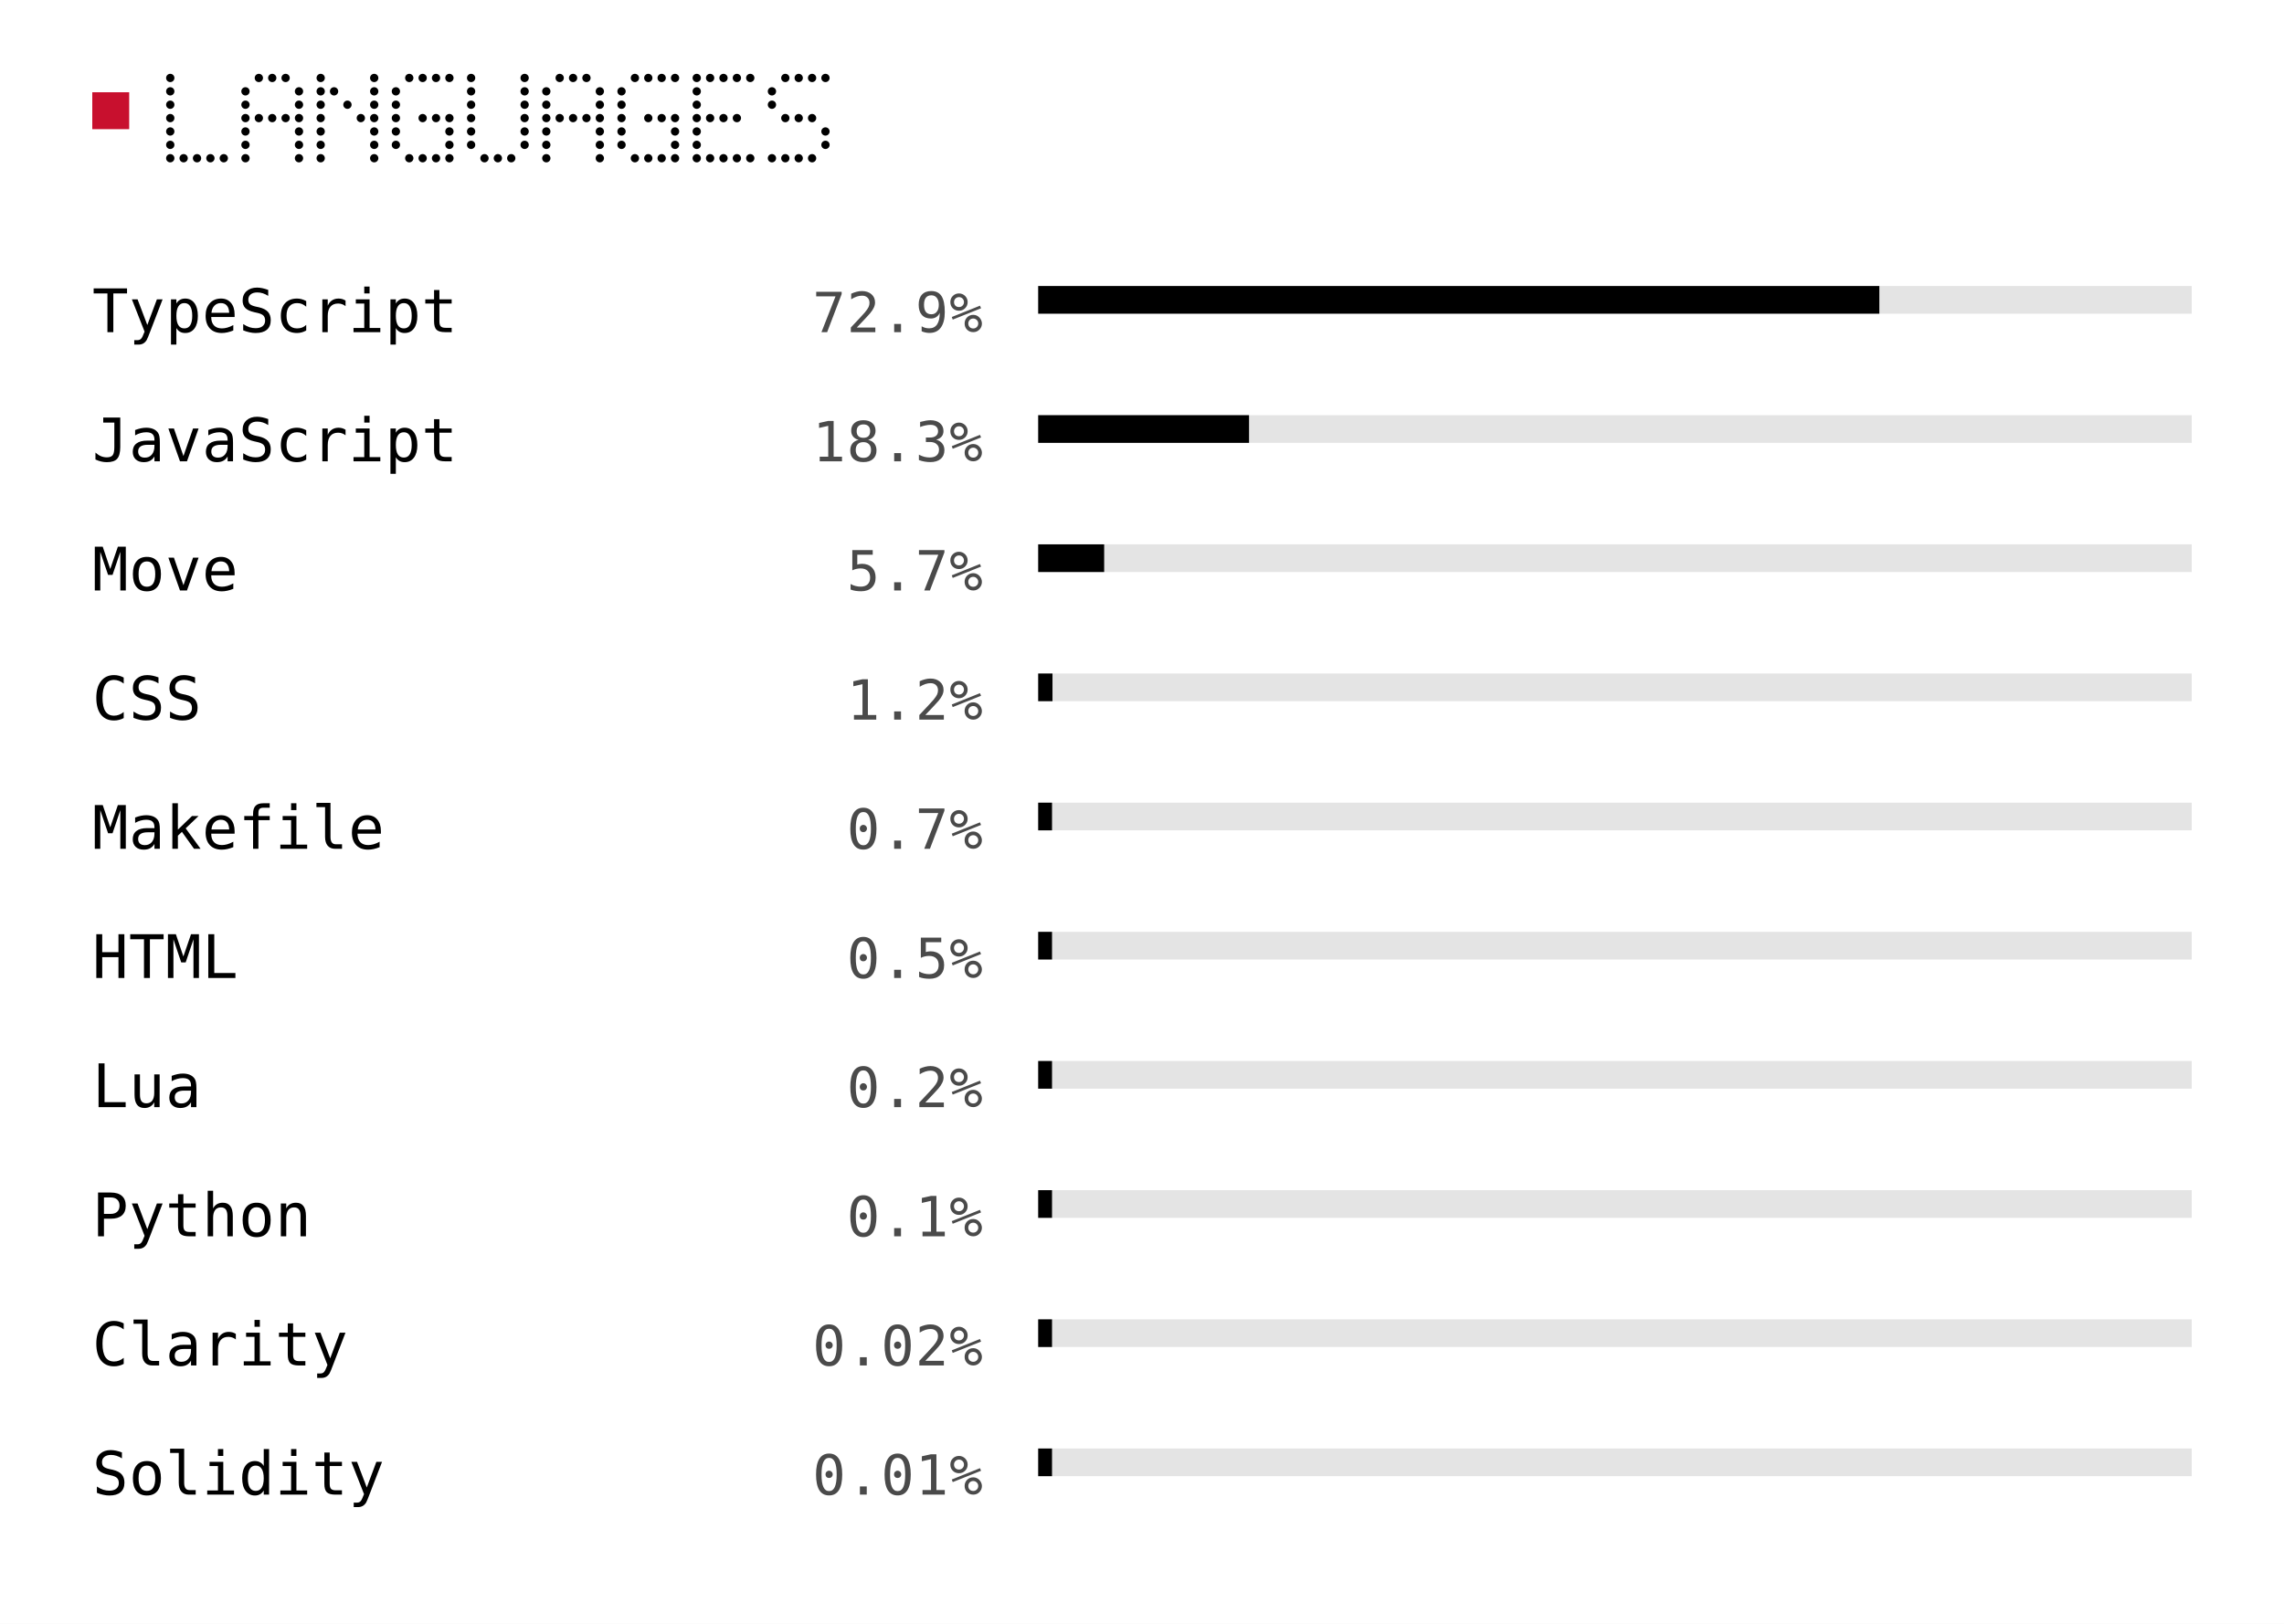
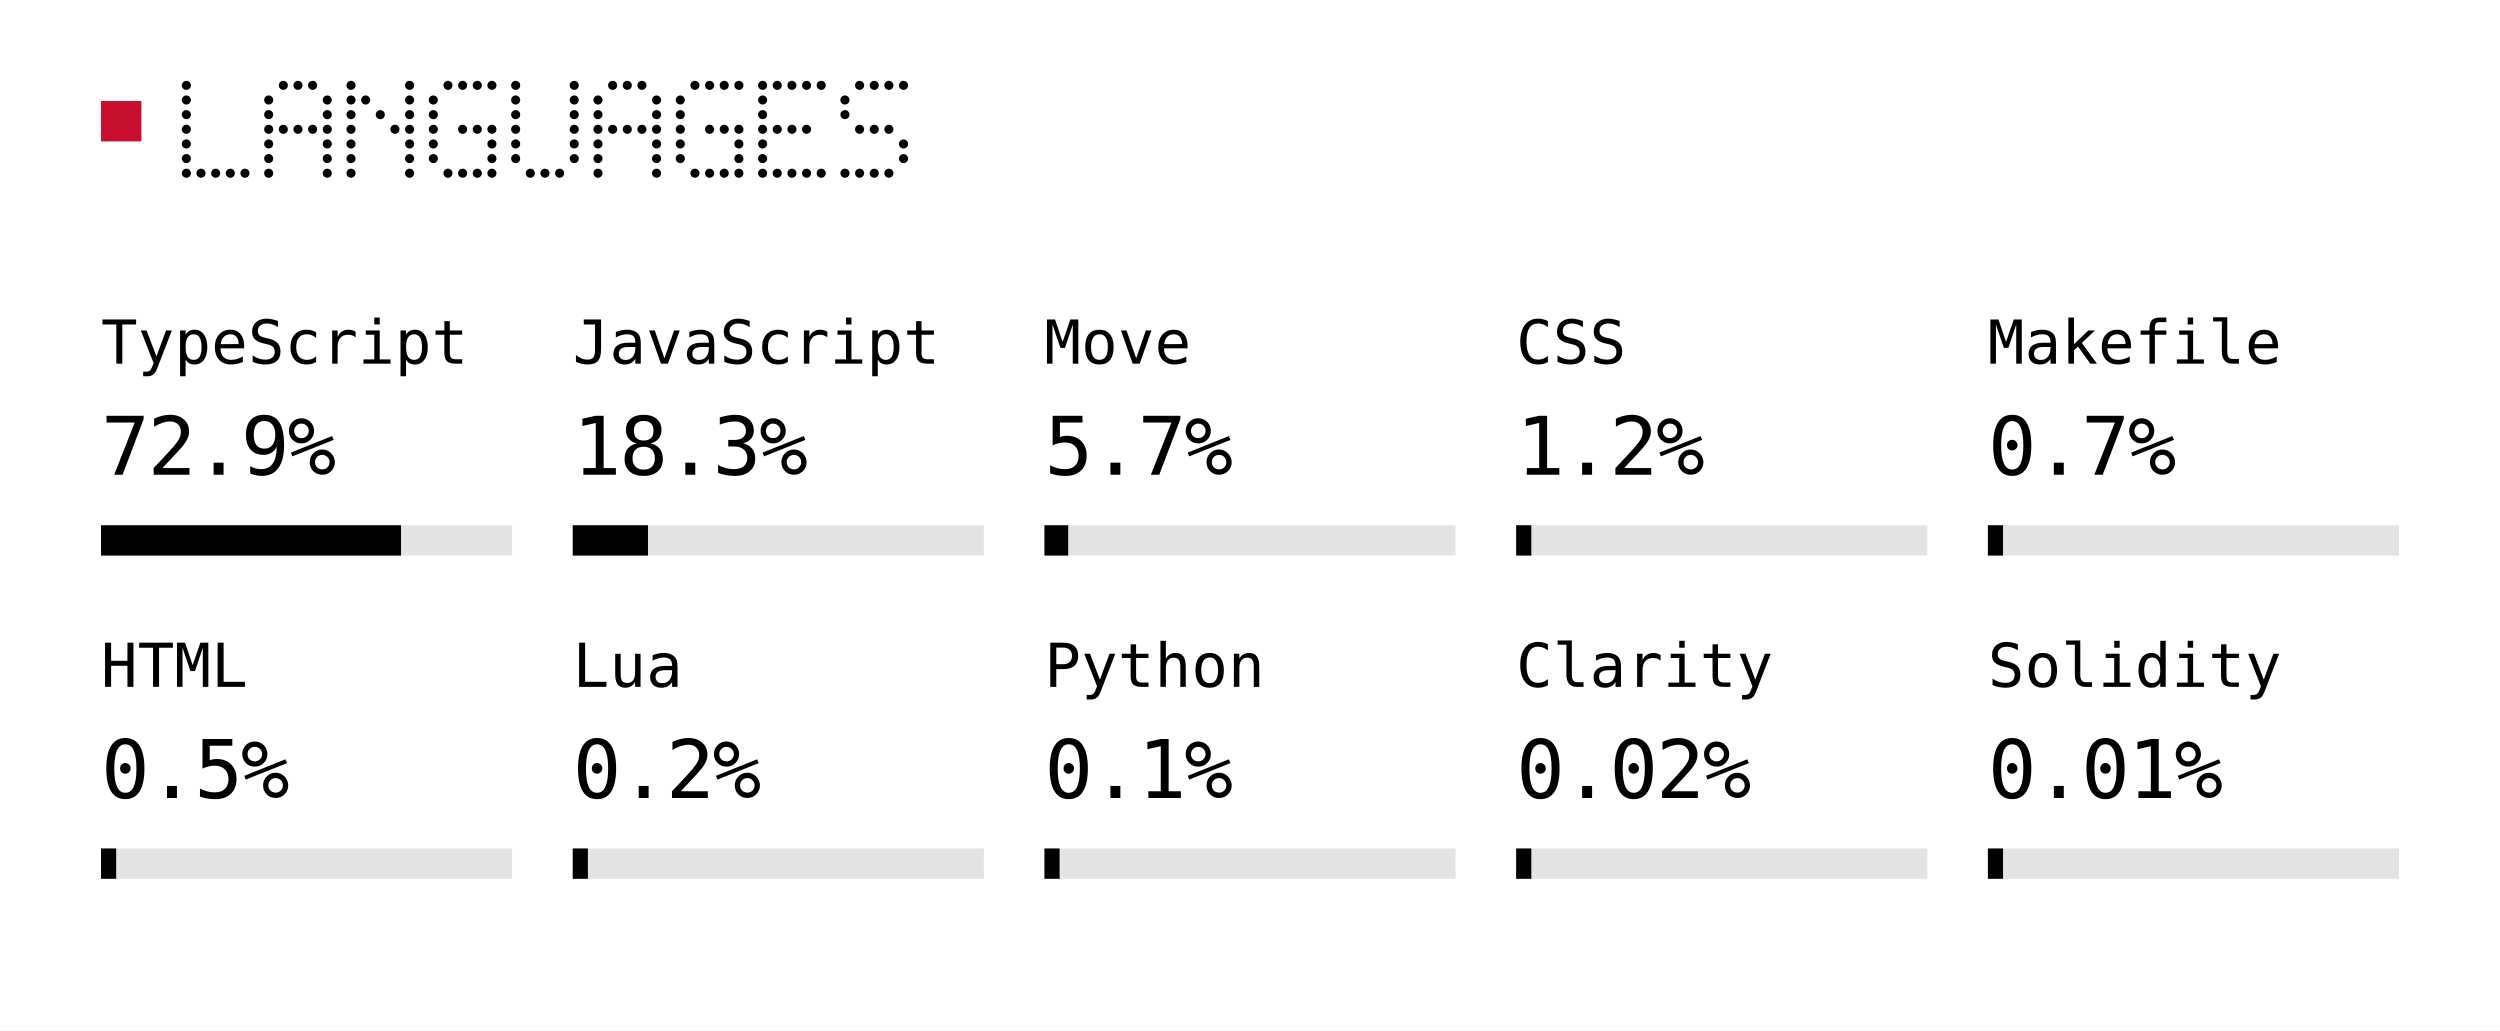
- <svg xmlns="http://www.w3.org/2000/svg" width="495" height="352" viewBox="0 0 495 352" role="img">
-   <rect width="495" height="352" fill="#FFFFFF" />
+ <svg xmlns="http://www.w3.org/2000/svg" width="495" height="204" viewBox="0 0 495 204" role="img">
+   <rect width="495" height="204" fill="#FFFFFF" />
  <rect x="20" y="20" width="8" height="8" fill="#C8102E" />
  <circle cx="36.9" cy="16.9" r="0.90" fill="#000000" />
  <circle cx="36.9" cy="19.8" r="0.90" fill="#000000" />
  <circle cx="36.9" cy="22.7" r="0.90" fill="#000000" />
  <circle cx="36.9" cy="25.6" r="0.90" fill="#000000" />
  <circle cx="36.9" cy="28.5" r="0.90" fill="#000000" />
  <circle cx="36.9" cy="31.4" r="0.90" fill="#000000" />
  <circle cx="36.9" cy="34.3" r="0.90" fill="#000000" />
  <circle cx="39.8" cy="34.3" r="0.90" fill="#000000" />
  <circle cx="42.7" cy="34.3" r="0.90" fill="#000000" />
  <circle cx="45.6" cy="34.3" r="0.90" fill="#000000" />
  <circle cx="48.5" cy="34.3" r="0.90" fill="#000000" />
  <circle cx="56.1" cy="16.9" r="0.90" fill="#000000" />
  <circle cx="59.0" cy="16.9" r="0.90" fill="#000000" />
  <circle cx="61.9" cy="16.9" r="0.90" fill="#000000" />
  <circle cx="53.2" cy="19.8" r="0.90" fill="#000000" />
  <circle cx="64.8" cy="19.8" r="0.90" fill="#000000" />
  <circle cx="53.2" cy="22.7" r="0.90" fill="#000000" />
  <circle cx="64.8" cy="22.7" r="0.90" fill="#000000" />
  <circle cx="53.2" cy="25.6" r="0.90" fill="#000000" />
  <circle cx="56.1" cy="25.6" r="0.90" fill="#000000" />
  <circle cx="59.0" cy="25.6" r="0.90" fill="#000000" />
  <circle cx="61.9" cy="25.6" r="0.90" fill="#000000" />
  <circle cx="64.8" cy="25.6" r="0.90" fill="#000000" />
  <circle cx="53.2" cy="28.5" r="0.90" fill="#000000" />
  <circle cx="64.8" cy="28.5" r="0.90" fill="#000000" />
  <circle cx="53.2" cy="31.4" r="0.90" fill="#000000" />
  <circle cx="64.8" cy="31.4" r="0.90" fill="#000000" />
  <circle cx="53.2" cy="34.3" r="0.90" fill="#000000" />
  <circle cx="64.8" cy="34.3" r="0.90" fill="#000000" />
  <circle cx="69.5" cy="16.9" r="0.90" fill="#000000" />
  <circle cx="81.1" cy="16.9" r="0.90" fill="#000000" />
  <circle cx="69.5" cy="19.8" r="0.90" fill="#000000" />
  <circle cx="72.4" cy="19.8" r="0.90" fill="#000000" />
  <circle cx="81.1" cy="19.8" r="0.90" fill="#000000" />
  <circle cx="69.5" cy="22.7" r="0.90" fill="#000000" />
  <circle cx="75.3" cy="22.7" r="0.90" fill="#000000" />
  <circle cx="81.1" cy="22.7" r="0.90" fill="#000000" />
  <circle cx="69.5" cy="25.6" r="0.90" fill="#000000" />
  <circle cx="78.2" cy="25.6" r="0.90" fill="#000000" />
  <circle cx="81.1" cy="25.6" r="0.90" fill="#000000" />
  <circle cx="69.5" cy="28.5" r="0.90" fill="#000000" />
  <circle cx="81.1" cy="28.5" r="0.90" fill="#000000" />
  <circle cx="69.5" cy="31.4" r="0.90" fill="#000000" />
  <circle cx="81.1" cy="31.4" r="0.90" fill="#000000" />
  <circle cx="69.5" cy="34.3" r="0.90" fill="#000000" />
  <circle cx="81.1" cy="34.3" r="0.90" fill="#000000" />
  <circle cx="88.7" cy="16.9" r="0.90" fill="#000000" />
  <circle cx="91.6" cy="16.9" r="0.90" fill="#000000" />
  <circle cx="94.5" cy="16.9" r="0.90" fill="#000000" />
  <circle cx="97.4" cy="16.9" r="0.90" fill="#000000" />
  <circle cx="85.8" cy="19.8" r="0.90" fill="#000000" />
  <circle cx="85.8" cy="22.7" r="0.90" fill="#000000" />
  <circle cx="85.8" cy="25.6" r="0.90" fill="#000000" />
  <circle cx="91.6" cy="25.6" r="0.90" fill="#000000" />
  <circle cx="94.5" cy="25.6" r="0.90" fill="#000000" />
  <circle cx="97.4" cy="25.6" r="0.90" fill="#000000" />
  <circle cx="85.8" cy="28.5" r="0.90" fill="#000000" />
  <circle cx="97.4" cy="28.5" r="0.90" fill="#000000" />
  <circle cx="85.8" cy="31.4" r="0.90" fill="#000000" />
  <circle cx="97.4" cy="31.4" r="0.90" fill="#000000" />
  <circle cx="88.7" cy="34.3" r="0.90" fill="#000000" />
  <circle cx="91.6" cy="34.3" r="0.90" fill="#000000" />
  <circle cx="94.5" cy="34.3" r="0.90" fill="#000000" />
  <circle cx="97.4" cy="34.3" r="0.90" fill="#000000" />
  <circle cx="102.1" cy="16.9" r="0.90" fill="#000000" />
  <circle cx="113.7" cy="16.9" r="0.90" fill="#000000" />
  <circle cx="102.1" cy="19.8" r="0.90" fill="#000000" />
  <circle cx="113.7" cy="19.8" r="0.90" fill="#000000" />
  <circle cx="102.1" cy="22.7" r="0.90" fill="#000000" />
  <circle cx="113.7" cy="22.7" r="0.90" fill="#000000" />
  <circle cx="102.1" cy="25.6" r="0.90" fill="#000000" />
  <circle cx="113.7" cy="25.6" r="0.90" fill="#000000" />
  <circle cx="102.1" cy="28.5" r="0.90" fill="#000000" />
  <circle cx="113.7" cy="28.5" r="0.90" fill="#000000" />
  <circle cx="102.1" cy="31.4" r="0.90" fill="#000000" />
  <circle cx="113.7" cy="31.4" r="0.90" fill="#000000" />
  <circle cx="105.0" cy="34.3" r="0.90" fill="#000000" />
  <circle cx="107.9" cy="34.3" r="0.90" fill="#000000" />
  <circle cx="110.8" cy="34.3" r="0.90" fill="#000000" />
  <circle cx="121.3" cy="16.9" r="0.90" fill="#000000" />
  <circle cx="124.2" cy="16.9" r="0.90" fill="#000000" />
  <circle cx="127.1" cy="16.9" r="0.90" fill="#000000" />
  <circle cx="118.4" cy="19.8" r="0.90" fill="#000000" />
  <circle cx="130.0" cy="19.8" r="0.90" fill="#000000" />
  <circle cx="118.4" cy="22.7" r="0.90" fill="#000000" />
  <circle cx="130.0" cy="22.7" r="0.90" fill="#000000" />
  <circle cx="118.4" cy="25.6" r="0.90" fill="#000000" />
  <circle cx="121.3" cy="25.6" r="0.90" fill="#000000" />
  <circle cx="124.2" cy="25.6" r="0.90" fill="#000000" />
  <circle cx="127.1" cy="25.6" r="0.90" fill="#000000" />
  <circle cx="130.0" cy="25.6" r="0.90" fill="#000000" />
  <circle cx="118.4" cy="28.5" r="0.90" fill="#000000" />
  <circle cx="130.0" cy="28.5" r="0.90" fill="#000000" />
  <circle cx="118.4" cy="31.4" r="0.90" fill="#000000" />
  <circle cx="130.0" cy="31.4" r="0.90" fill="#000000" />
  <circle cx="118.4" cy="34.3" r="0.90" fill="#000000" />
  <circle cx="130.0" cy="34.3" r="0.90" fill="#000000" />
  <circle cx="137.6" cy="16.9" r="0.90" fill="#000000" />
  <circle cx="140.5" cy="16.9" r="0.90" fill="#000000" />
  <circle cx="143.4" cy="16.9" r="0.90" fill="#000000" />
  <circle cx="146.3" cy="16.9" r="0.90" fill="#000000" />
  <circle cx="134.7" cy="19.8" r="0.90" fill="#000000" />
  <circle cx="134.7" cy="22.7" r="0.90" fill="#000000" />
  <circle cx="134.7" cy="25.6" r="0.90" fill="#000000" />
  <circle cx="140.5" cy="25.6" r="0.90" fill="#000000" />
  <circle cx="143.4" cy="25.6" r="0.90" fill="#000000" />
  <circle cx="146.3" cy="25.6" r="0.90" fill="#000000" />
  <circle cx="134.7" cy="28.5" r="0.90" fill="#000000" />
  <circle cx="146.3" cy="28.5" r="0.90" fill="#000000" />
  <circle cx="134.7" cy="31.4" r="0.90" fill="#000000" />
  <circle cx="146.3" cy="31.4" r="0.90" fill="#000000" />
  <circle cx="137.6" cy="34.3" r="0.90" fill="#000000" />
  <circle cx="140.5" cy="34.3" r="0.90" fill="#000000" />
  <circle cx="143.4" cy="34.3" r="0.90" fill="#000000" />
  <circle cx="146.3" cy="34.3" r="0.90" fill="#000000" />
  <circle cx="151.0" cy="16.9" r="0.90" fill="#000000" />
  <circle cx="153.9" cy="16.9" r="0.90" fill="#000000" />
  <circle cx="156.8" cy="16.9" r="0.90" fill="#000000" />
  <circle cx="159.7" cy="16.9" r="0.90" fill="#000000" />
  <circle cx="162.6" cy="16.9" r="0.90" fill="#000000" />
  <circle cx="151.0" cy="19.8" r="0.90" fill="#000000" />
  <circle cx="151.0" cy="22.7" r="0.90" fill="#000000" />
  <circle cx="151.0" cy="25.6" r="0.90" fill="#000000" />
  <circle cx="153.9" cy="25.6" r="0.90" fill="#000000" />
  <circle cx="156.8" cy="25.6" r="0.90" fill="#000000" />
  <circle cx="159.7" cy="25.6" r="0.90" fill="#000000" />
  <circle cx="151.0" cy="28.5" r="0.90" fill="#000000" />
  <circle cx="151.0" cy="31.4" r="0.90" fill="#000000" />
  <circle cx="151.0" cy="34.3" r="0.90" fill="#000000" />
  <circle cx="153.9" cy="34.3" r="0.90" fill="#000000" />
  <circle cx="156.8" cy="34.3" r="0.90" fill="#000000" />
  <circle cx="159.7" cy="34.3" r="0.90" fill="#000000" />
  <circle cx="162.6" cy="34.3" r="0.90" fill="#000000" />
  <circle cx="170.2" cy="16.9" r="0.90" fill="#000000" />
  <circle cx="173.1" cy="16.9" r="0.90" fill="#000000" />
  <circle cx="176.0" cy="16.9" r="0.90" fill="#000000" />
  <circle cx="178.9" cy="16.9" r="0.90" fill="#000000" />
  <circle cx="167.3" cy="19.8" r="0.90" fill="#000000" />
  <circle cx="167.3" cy="22.7" r="0.90" fill="#000000" />
  <circle cx="170.2" cy="25.6" r="0.90" fill="#000000" />
  <circle cx="173.1" cy="25.6" r="0.90" fill="#000000" />
  <circle cx="176.0" cy="25.6" r="0.90" fill="#000000" />
  <circle cx="178.9" cy="28.5" r="0.90" fill="#000000" />
  <circle cx="178.9" cy="31.4" r="0.90" fill="#000000" />
  <circle cx="167.3" cy="34.3" r="0.90" fill="#000000" />
  <circle cx="170.2" cy="34.3" r="0.90" fill="#000000" />
  <circle cx="173.1" cy="34.3" r="0.90" fill="#000000" />
  <circle cx="176.0" cy="34.3" r="0.90" fill="#000000" />
-   <text x="20" y="72" fill="#000000" text-anchor="start" font-family="ui-monospace, Geist Mono, monospace" font-size="13" letter-spacing="0.1" dominant-baseline="auto">TypeScript</text>
-   <text x="213" y="72" fill="#4A4A4A" text-anchor="end" font-family="ui-monospace, Geist Mono, monospace" font-size="12" letter-spacing="0.2" dominant-baseline="auto">72.9%</text>
-   <rect x="225" y="62" width="250" height="6" fill="#E4E4E4" />
-   <rect x="225" y="62" width="182.3" height="6" fill="#000000" />
-   <text x="20" y="100" fill="#000000" text-anchor="start" font-family="ui-monospace, Geist Mono, monospace" font-size="13" letter-spacing="0.1" dominant-baseline="auto">JavaScript</text>
-   <text x="213" y="100" fill="#4A4A4A" text-anchor="end" font-family="ui-monospace, Geist Mono, monospace" font-size="12" letter-spacing="0.2" dominant-baseline="auto">18.3%</text>
-   <rect x="225" y="90" width="250" height="6" fill="#E4E4E4" />
-   <rect x="225" y="90" width="45.7" height="6" fill="#000000" />
-   <text x="20" y="128" fill="#000000" text-anchor="start" font-family="ui-monospace, Geist Mono, monospace" font-size="13" letter-spacing="0.1" dominant-baseline="auto">Move</text>
-   <text x="213" y="128" fill="#4A4A4A" text-anchor="end" font-family="ui-monospace, Geist Mono, monospace" font-size="12" letter-spacing="0.2" dominant-baseline="auto">5.7%</text>
-   <rect x="225" y="118" width="250" height="6" fill="#E4E4E4" />
-   <rect x="225" y="118" width="14.3" height="6" fill="#000000" />
-   <text x="20" y="156" fill="#000000" text-anchor="start" font-family="ui-monospace, Geist Mono, monospace" font-size="13" letter-spacing="0.1" dominant-baseline="auto">CSS</text>
-   <text x="213" y="156" fill="#4A4A4A" text-anchor="end" font-family="ui-monospace, Geist Mono, monospace" font-size="12" letter-spacing="0.2" dominant-baseline="auto">1.2%</text>
-   <rect x="225" y="146" width="250" height="6" fill="#E4E4E4" />
-   <rect x="225" y="146" width="3.1" height="6" fill="#000000" />
-   <text x="20" y="184" fill="#000000" text-anchor="start" font-family="ui-monospace, Geist Mono, monospace" font-size="13" letter-spacing="0.1" dominant-baseline="auto">Makefile</text>
-   <text x="213" y="184" fill="#4A4A4A" text-anchor="end" font-family="ui-monospace, Geist Mono, monospace" font-size="12" letter-spacing="0.2" dominant-baseline="auto">0.7%</text>
-   <rect x="225" y="174" width="250" height="6" fill="#E4E4E4" />
-   <rect x="225" y="174" width="3.0" height="6" fill="#000000" />
-   <text x="20" y="212" fill="#000000" text-anchor="start" font-family="ui-monospace, Geist Mono, monospace" font-size="13" letter-spacing="0.1" dominant-baseline="auto">HTML</text>
-   <text x="213" y="212" fill="#4A4A4A" text-anchor="end" font-family="ui-monospace, Geist Mono, monospace" font-size="12" letter-spacing="0.2" dominant-baseline="auto">0.5%</text>
-   <rect x="225" y="202" width="250" height="6" fill="#E4E4E4" />
-   <rect x="225" y="202" width="3.0" height="6" fill="#000000" />
-   <text x="20" y="240" fill="#000000" text-anchor="start" font-family="ui-monospace, Geist Mono, monospace" font-size="13" letter-spacing="0.1" dominant-baseline="auto">Lua</text>
-   <text x="213" y="240" fill="#4A4A4A" text-anchor="end" font-family="ui-monospace, Geist Mono, monospace" font-size="12" letter-spacing="0.2" dominant-baseline="auto">0.2%</text>
-   <rect x="225" y="230" width="250" height="6" fill="#E4E4E4" />
-   <rect x="225" y="230" width="3.0" height="6" fill="#000000" />
-   <text x="20" y="268" fill="#000000" text-anchor="start" font-family="ui-monospace, Geist Mono, monospace" font-size="13" letter-spacing="0.1" dominant-baseline="auto">Python</text>
-   <text x="213" y="268" fill="#4A4A4A" text-anchor="end" font-family="ui-monospace, Geist Mono, monospace" font-size="12" letter-spacing="0.2" dominant-baseline="auto">0.1%</text>
-   <rect x="225" y="258" width="250" height="6" fill="#E4E4E4" />
-   <rect x="225" y="258" width="3.0" height="6" fill="#000000" />
-   <text x="20" y="296" fill="#000000" text-anchor="start" font-family="ui-monospace, Geist Mono, monospace" font-size="13" letter-spacing="0.1" dominant-baseline="auto">Clarity</text>
-   <text x="213" y="296" fill="#4A4A4A" text-anchor="end" font-family="ui-monospace, Geist Mono, monospace" font-size="12" letter-spacing="0.2" dominant-baseline="auto">0.02%</text>
-   <rect x="225" y="286" width="250" height="6" fill="#E4E4E4" />
-   <rect x="225" y="286" width="3.0" height="6" fill="#000000" />
-   <text x="20" y="324" fill="#000000" text-anchor="start" font-family="ui-monospace, Geist Mono, monospace" font-size="13" letter-spacing="0.1" dominant-baseline="auto">Solidity</text>
-   <text x="213" y="324" fill="#4A4A4A" text-anchor="end" font-family="ui-monospace, Geist Mono, monospace" font-size="12" letter-spacing="0.2" dominant-baseline="auto">0.01%</text>
-   <rect x="225" y="314" width="250" height="6" fill="#E4E4E4" />
-   <rect x="225" y="314" width="3.0" height="6" fill="#000000" />
+   <text x="20.0" y="72" fill="#000000" text-anchor="start" font-family="ui-monospace, Geist Mono, monospace" font-size="12" letter-spacing="0.05" dominant-baseline="auto">TypeScript</text>
+   <text x="20.0" y="94" fill="#000000" text-anchor="start" font-family="ui-monospace, Geist Mono, monospace" font-size="16" letter-spacing="-0.4" dominant-baseline="auto">72.9%</text>
+   <rect x="20.0" y="104" width="81.4" height="6" fill="#E4E4E4" />
+   <rect x="20.0" y="104" width="59.4" height="6" fill="#000000" />
+   <text x="113.4" y="72" fill="#000000" text-anchor="start" font-family="ui-monospace, Geist Mono, monospace" font-size="12" letter-spacing="0.05" dominant-baseline="auto">JavaScript</text>
+   <text x="113.4" y="94" fill="#000000" text-anchor="start" font-family="ui-monospace, Geist Mono, monospace" font-size="16" letter-spacing="-0.4" dominant-baseline="auto">18.3%</text>
+   <rect x="113.4" y="104" width="81.4" height="6" fill="#E4E4E4" />
+   <rect x="113.4" y="104" width="14.9" height="6" fill="#000000" />
+   <text x="206.8" y="72" fill="#000000" text-anchor="start" font-family="ui-monospace, Geist Mono, monospace" font-size="12" letter-spacing="0.05" dominant-baseline="auto">Move</text>
+   <text x="206.8" y="94" fill="#000000" text-anchor="start" font-family="ui-monospace, Geist Mono, monospace" font-size="16" letter-spacing="-0.4" dominant-baseline="auto">5.7%</text>
+   <rect x="206.8" y="104" width="81.4" height="6" fill="#E4E4E4" />
+   <rect x="206.8" y="104" width="4.7" height="6" fill="#000000" />
+   <text x="300.2" y="72" fill="#000000" text-anchor="start" font-family="ui-monospace, Geist Mono, monospace" font-size="12" letter-spacing="0.05" dominant-baseline="auto">CSS</text>
+   <text x="300.2" y="94" fill="#000000" text-anchor="start" font-family="ui-monospace, Geist Mono, monospace" font-size="16" letter-spacing="-0.4" dominant-baseline="auto">1.2%</text>
+   <rect x="300.2" y="104" width="81.4" height="6" fill="#E4E4E4" />
+   <rect x="300.2" y="104" width="3.0" height="6" fill="#000000" />
+   <text x="393.6" y="72" fill="#000000" text-anchor="start" font-family="ui-monospace, Geist Mono, monospace" font-size="12" letter-spacing="0.05" dominant-baseline="auto">Makefile</text>
+   <text x="393.6" y="94" fill="#000000" text-anchor="start" font-family="ui-monospace, Geist Mono, monospace" font-size="16" letter-spacing="-0.4" dominant-baseline="auto">0.7%</text>
+   <rect x="393.6" y="104" width="81.4" height="6" fill="#E4E4E4" />
+   <rect x="393.6" y="104" width="3.0" height="6" fill="#000000" />
+   <text x="20.0" y="136" fill="#000000" text-anchor="start" font-family="ui-monospace, Geist Mono, monospace" font-size="12" letter-spacing="0.05" dominant-baseline="auto">HTML</text>
+   <text x="20.0" y="158" fill="#000000" text-anchor="start" font-family="ui-monospace, Geist Mono, monospace" font-size="16" letter-spacing="-0.4" dominant-baseline="auto">0.5%</text>
+   <rect x="20.0" y="168" width="81.4" height="6" fill="#E4E4E4" />
+   <rect x="20.0" y="168" width="3.0" height="6" fill="#000000" />
+   <text x="113.4" y="136" fill="#000000" text-anchor="start" font-family="ui-monospace, Geist Mono, monospace" font-size="12" letter-spacing="0.05" dominant-baseline="auto">Lua</text>
+   <text x="113.4" y="158" fill="#000000" text-anchor="start" font-family="ui-monospace, Geist Mono, monospace" font-size="16" letter-spacing="-0.4" dominant-baseline="auto">0.2%</text>
+   <rect x="113.4" y="168" width="81.4" height="6" fill="#E4E4E4" />
+   <rect x="113.4" y="168" width="3.0" height="6" fill="#000000" />
+   <text x="206.8" y="136" fill="#000000" text-anchor="start" font-family="ui-monospace, Geist Mono, monospace" font-size="12" letter-spacing="0.05" dominant-baseline="auto">Python</text>
+   <text x="206.8" y="158" fill="#000000" text-anchor="start" font-family="ui-monospace, Geist Mono, monospace" font-size="16" letter-spacing="-0.4" dominant-baseline="auto">0.1%</text>
+   <rect x="206.8" y="168" width="81.4" height="6" fill="#E4E4E4" />
+   <rect x="206.8" y="168" width="3.0" height="6" fill="#000000" />
+   <text x="300.2" y="136" fill="#000000" text-anchor="start" font-family="ui-monospace, Geist Mono, monospace" font-size="12" letter-spacing="0.05" dominant-baseline="auto">Clarity</text>
+   <text x="300.2" y="158" fill="#000000" text-anchor="start" font-family="ui-monospace, Geist Mono, monospace" font-size="16" letter-spacing="-0.4" dominant-baseline="auto">0.02%</text>
+   <rect x="300.2" y="168" width="81.4" height="6" fill="#E4E4E4" />
+   <rect x="300.2" y="168" width="3.0" height="6" fill="#000000" />
+   <text x="393.6" y="136" fill="#000000" text-anchor="start" font-family="ui-monospace, Geist Mono, monospace" font-size="12" letter-spacing="0.05" dominant-baseline="auto">Solidity</text>
+   <text x="393.6" y="158" fill="#000000" text-anchor="start" font-family="ui-monospace, Geist Mono, monospace" font-size="16" letter-spacing="-0.4" dominant-baseline="auto">0.01%</text>
+   <rect x="393.6" y="168" width="81.4" height="6" fill="#E4E4E4" />
+   <rect x="393.6" y="168" width="3.0" height="6" fill="#000000" />
</svg>
